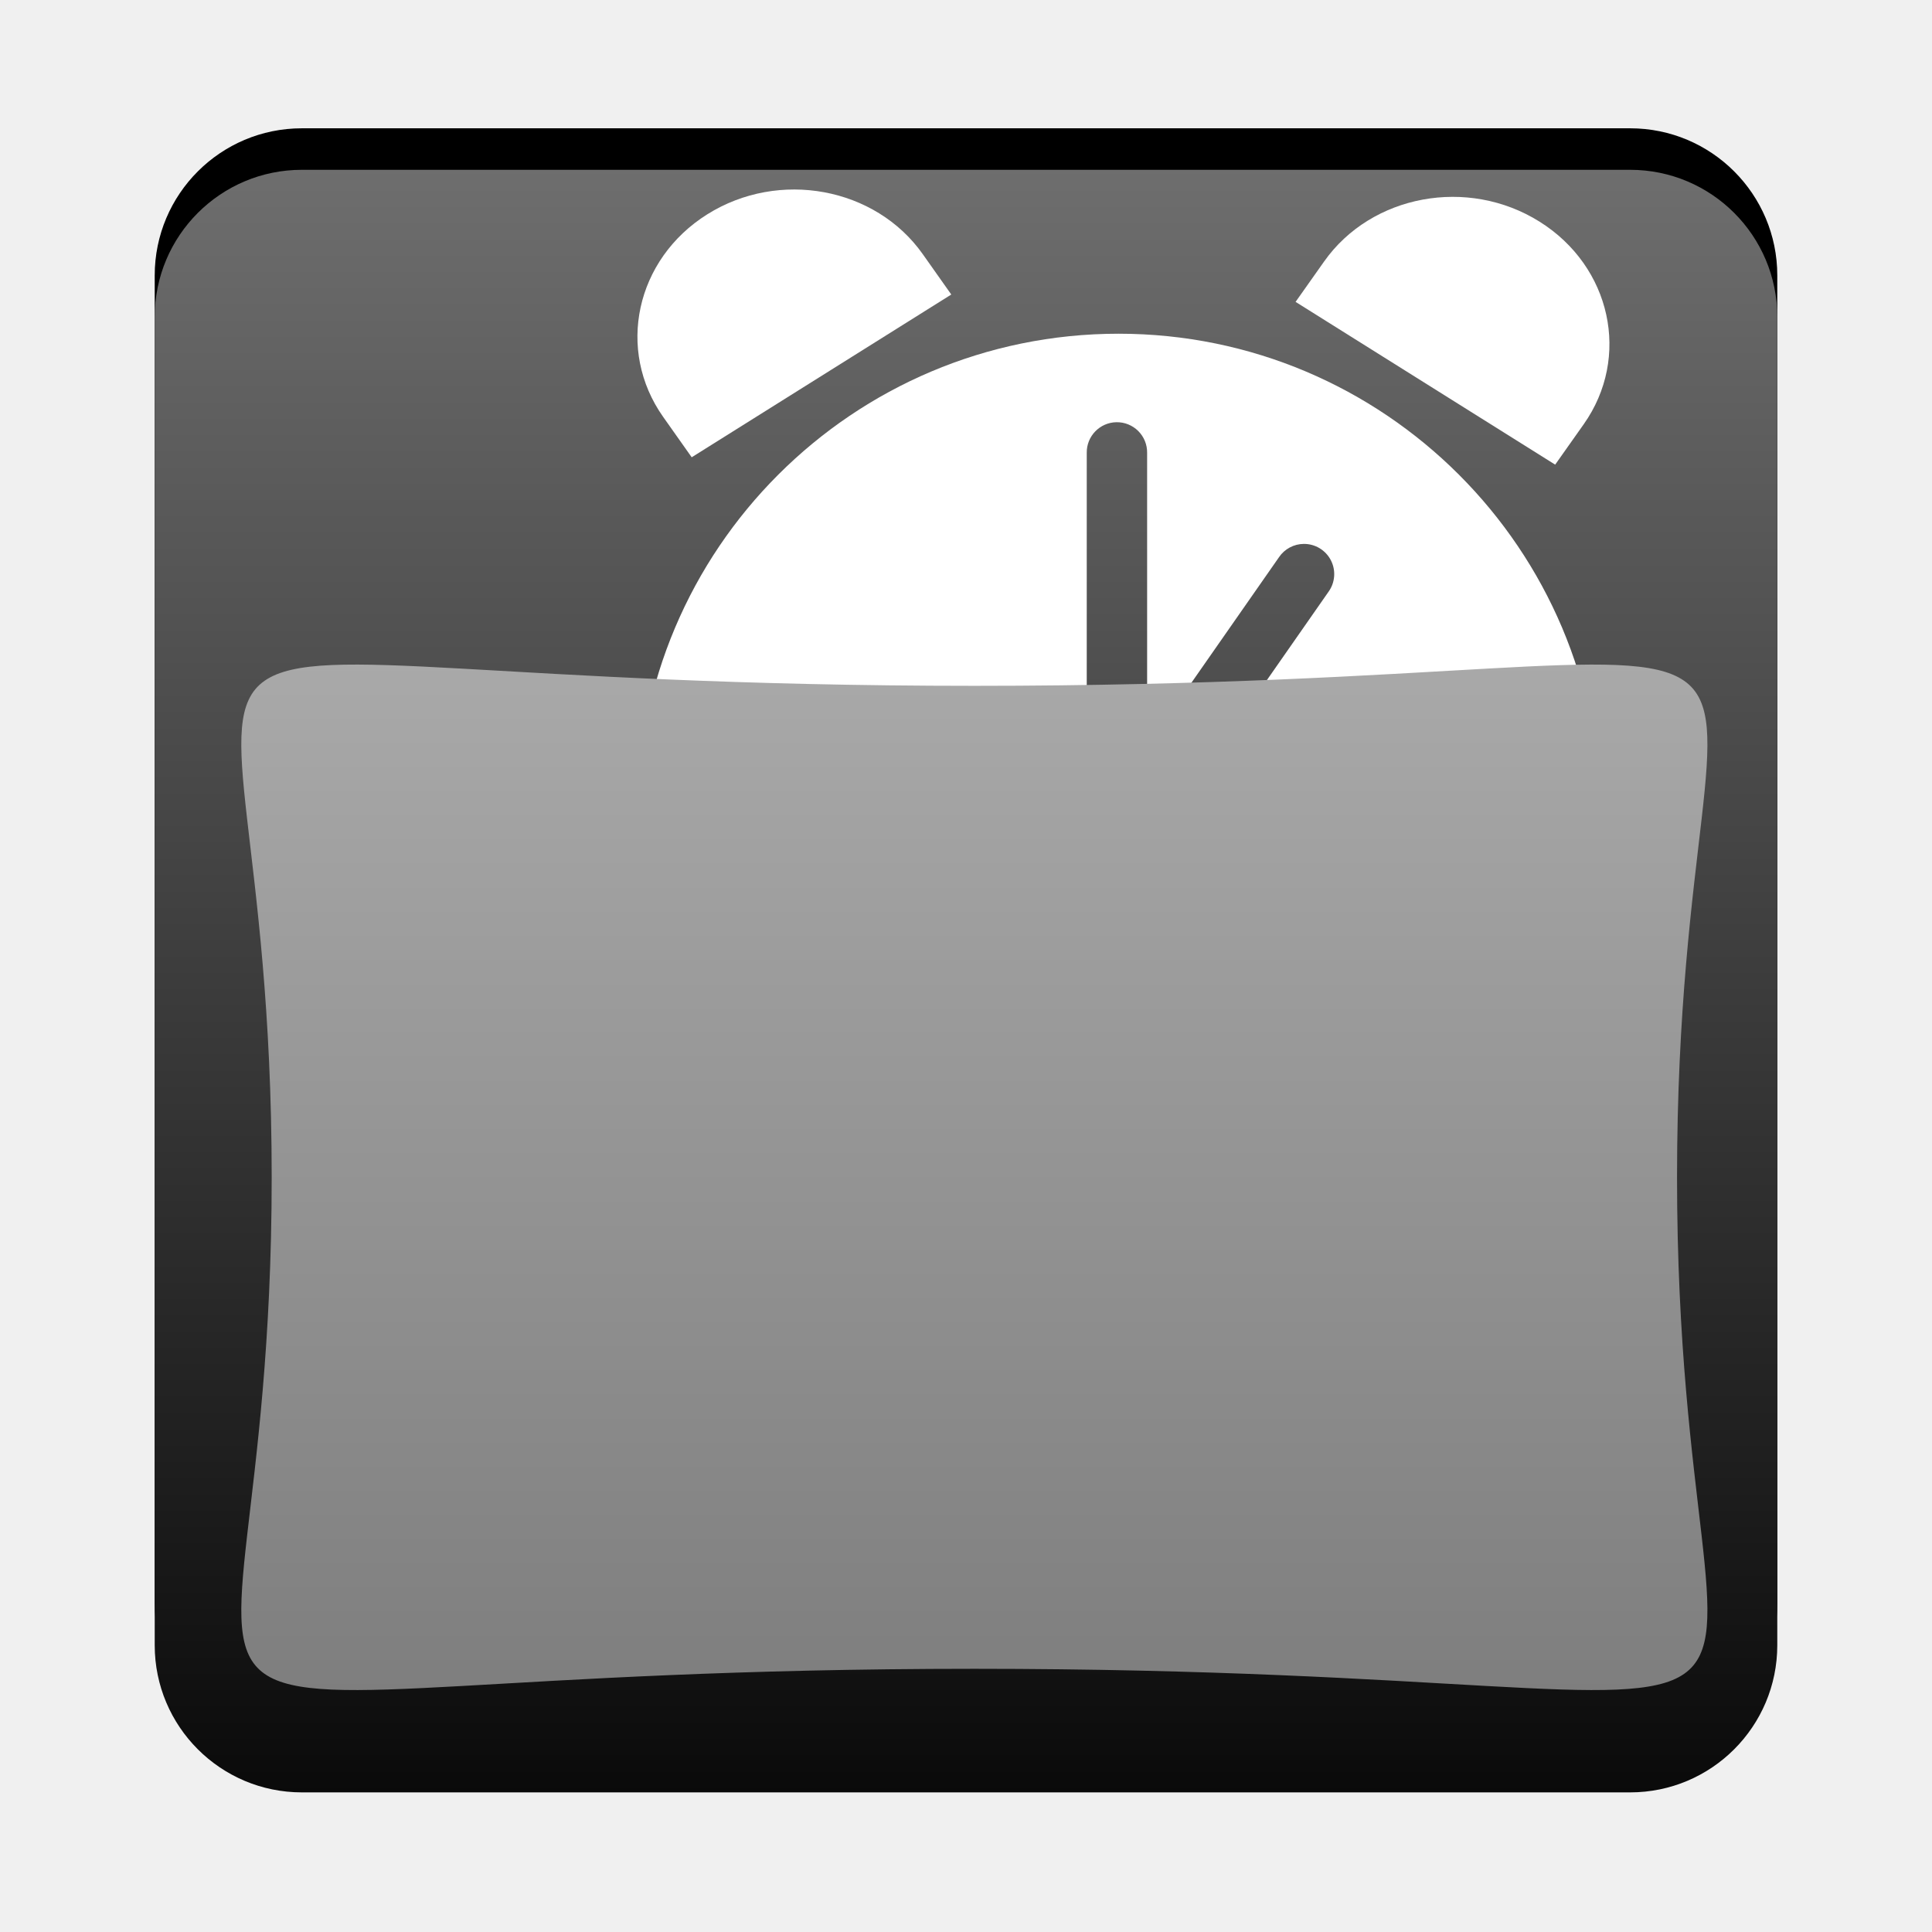
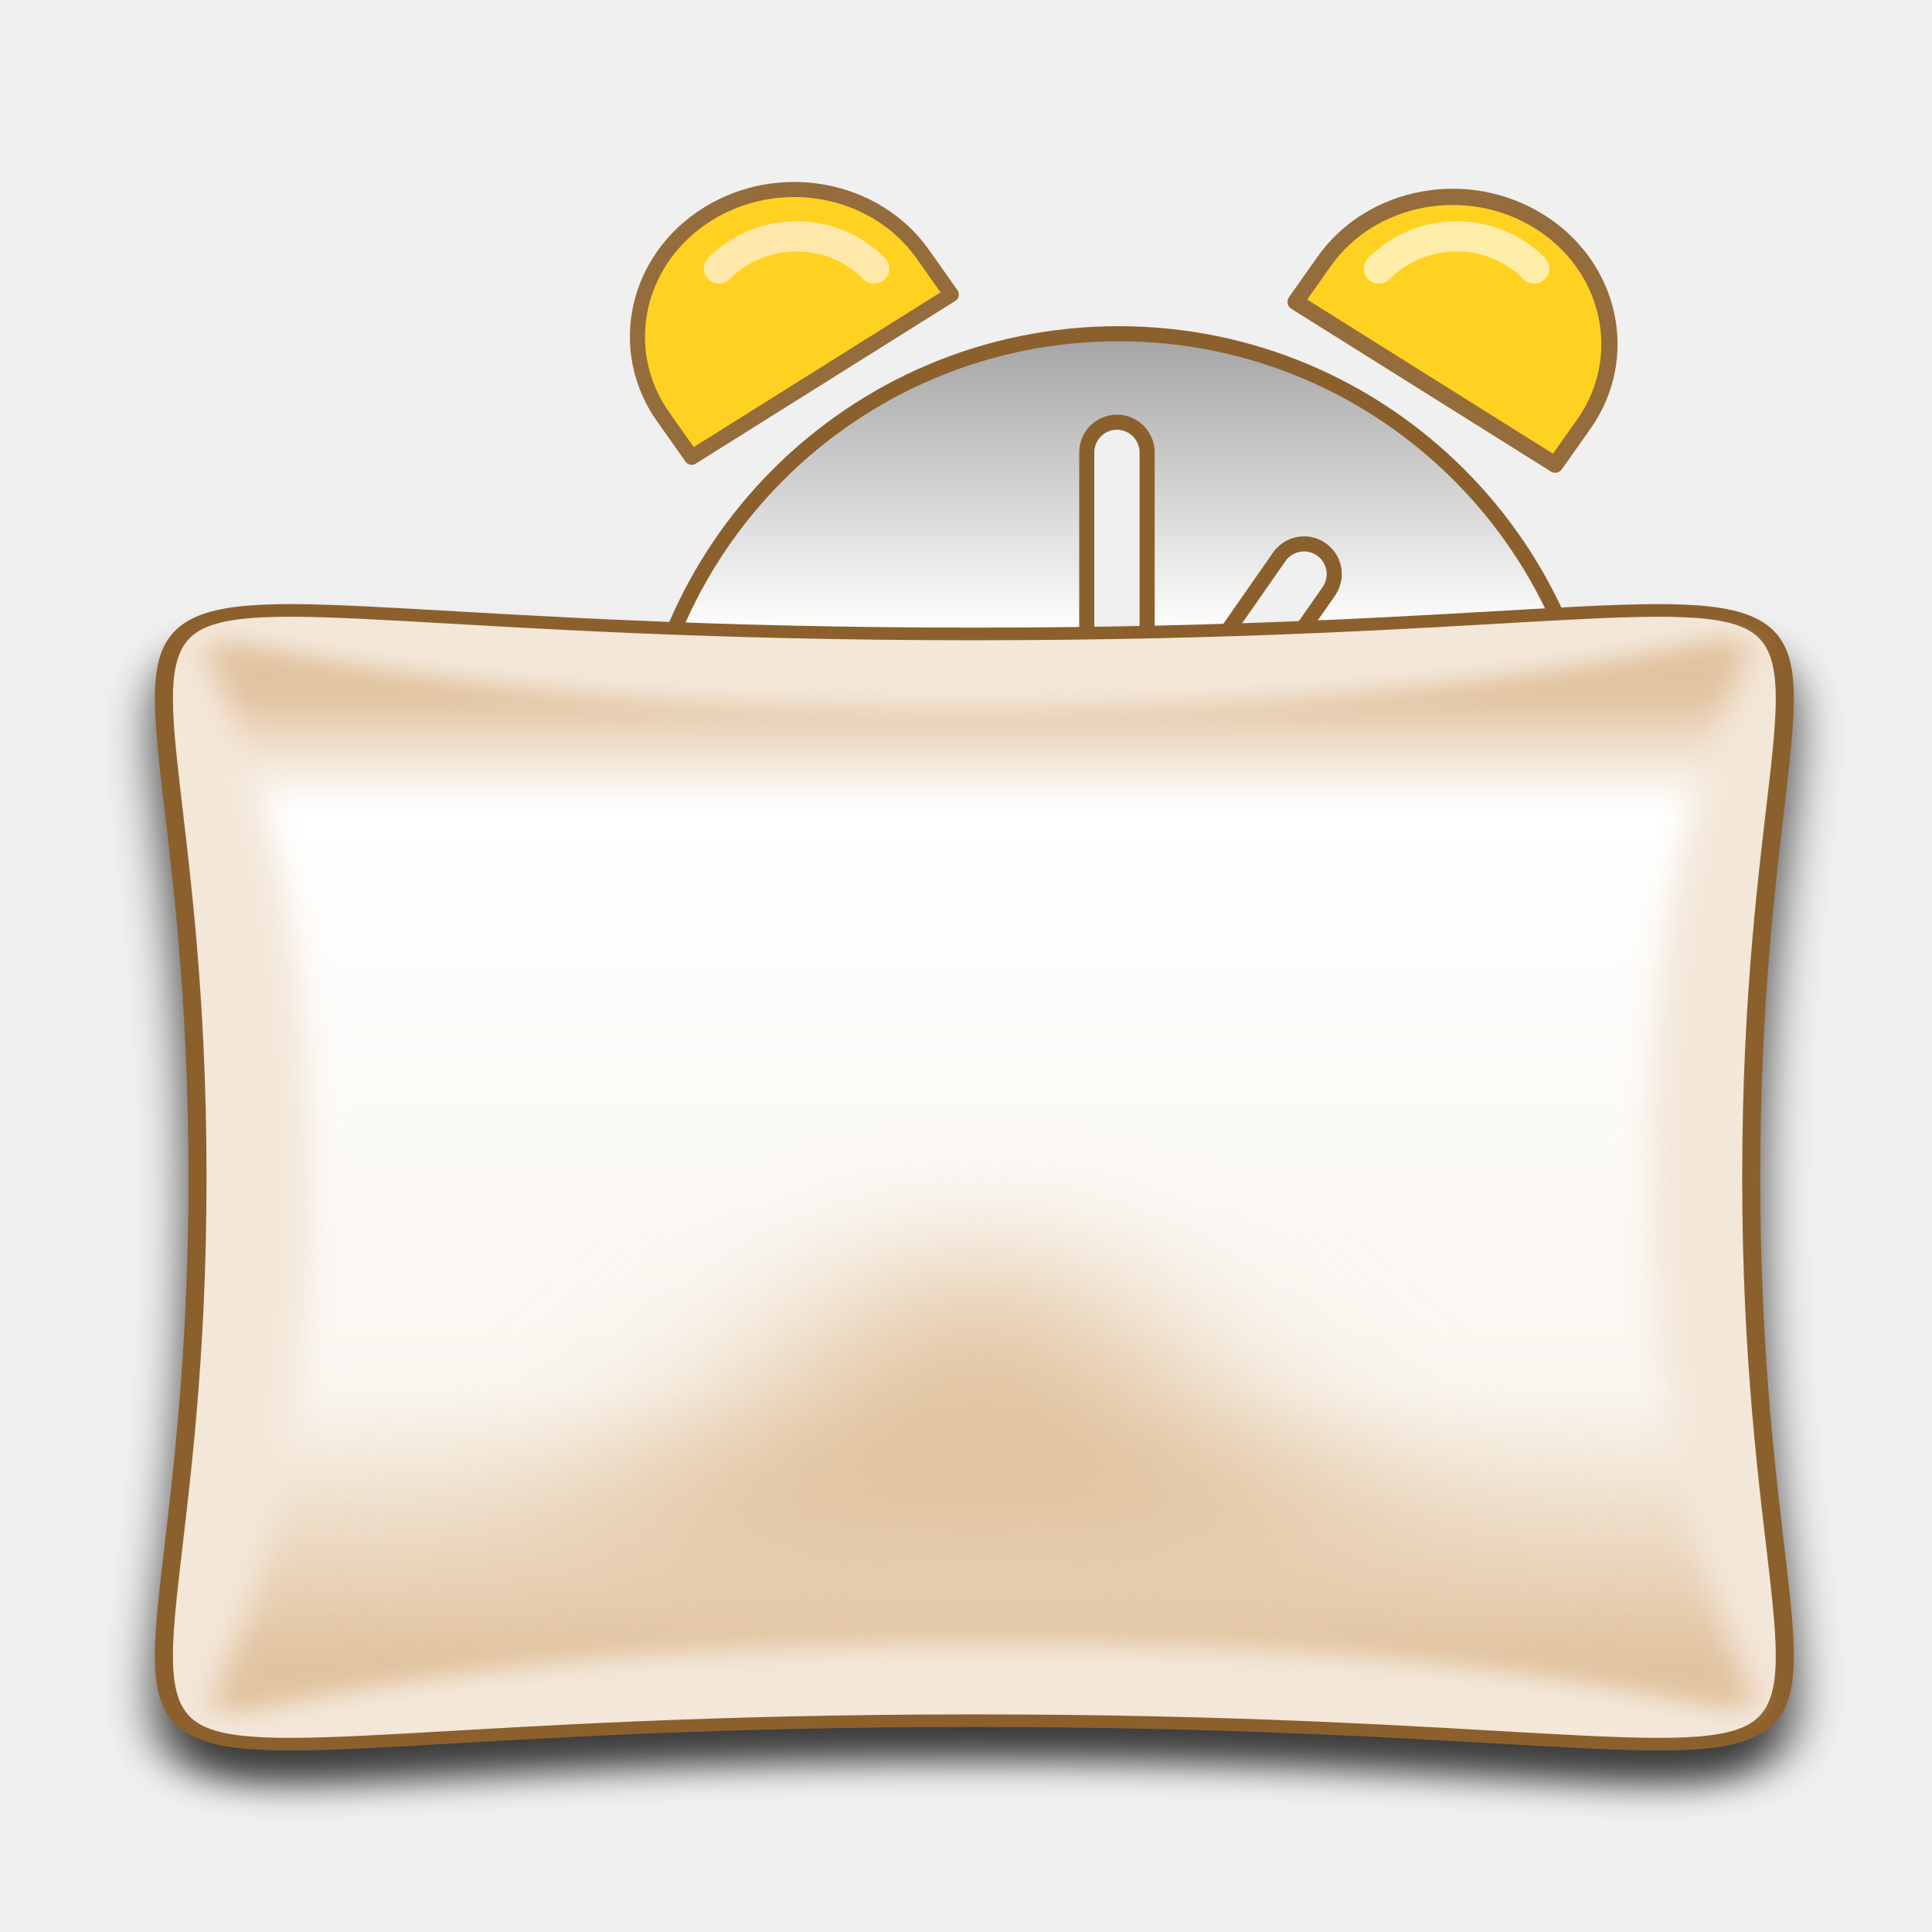
<svg xmlns="http://www.w3.org/2000/svg" xmlns:xlink="http://www.w3.org/1999/xlink" width="1024" height="1024" id="svg2" version="1.1" style="display:inline">
  <defs id="defs4">
+     <linearGradient id="linearGradient3772">
+       <stop style="stop-color:#a3a3a3;stop-opacity:1;" offset="0" id="stop3774" />
+       <stop style="stop-color:#ffffff;stop-opacity:1;" offset="1" id="stop3776" />
+     </linearGradient>
+     <linearGradient id="linearGradient3721">
+       <stop style="stop-color:#ffd221;stop-opacity:1;" offset="0" id="stop3723" />
+       <stop style="stop-color:#ffd221;stop-opacity:0;" offset="1" id="stop3725" />
+     </linearGradient>
+     <linearGradient id="linearGradient3713">
+       <stop style="stop-color:#ffd221;stop-opacity:1;" offset="0" id="stop3715" />
+       <stop style="stop-color:#ffffff;stop-opacity:1;" offset="1" id="stop3717" />
+     </linearGradient>
    <linearGradient id="linearGradient3708">
      <stop style="stop-color:#7e7e7e;stop-opacity:1;" offset="0" id="stop3710" />
      <stop style="stop-color:#a9a9a9;stop-opacity:1;" offset="1" id="stop3712" />
    </linearGradient>
    <linearGradient id="linearGradient3700">
      <stop style="stop-color:#0a0a0a;stop-opacity:1;" offset="0" id="stop3702" />
      <stop style="stop-color:#6e6e6e;stop-opacity:1;" offset="1" id="stop3704" />
    </linearGradient>
    <linearGradient id="linearGradient3656">
      <stop style="stop-color:#000000;stop-opacity:0;" offset="0" id="stop3659" />
      <stop style="stop-color:#000000;stop-opacity:1;" offset="1" id="stop3661" />
    </linearGradient>
    <linearGradient id="linearGradient3886">
      <stop style="stop-color:#919191;stop-opacity:1;" offset="0" id="stop3888" />
      <stop style="stop-color:#ffffff;stop-opacity:0;" offset="1" id="stop3890" />
    </linearGradient>
    <linearGradient id="linearGradient3623">
      <stop style="stop-color:#eaad66;stop-opacity:1;" offset="0" id="stop3625" />
      <stop style="stop-color:#ffffff;stop-opacity:1;" offset="1" id="stop3627" />
    </linearGradient>
    <linearGradient id="linearGradient3654">
      <stop style="stop-color:#e1c39f;stop-opacity:1;" offset="0" id="stop3656" />
      <stop id="stop3632" offset="0.282" style="stop-color:#faf6f0;stop-opacity:1;" />
      <stop style="stop-color:#ffffff;stop-opacity:1;" offset="0.882" id="stop3636" />
      <stop style="stop-color:#e1c39f;stop-opacity:1;" offset="1" id="stop3658" />
    </linearGradient>
    <linearGradient xlink:href="#linearGradient3654" id="linearGradient3660" x1="-258.806" y1="392.501" x2="-258.806" y2="120.397" gradientUnits="userSpaceOnUse" />
    <filter color-interpolation-filters="sRGB" id="filter3888-2" x="-0.32" width="1.64" y="-0.369" height="1.739">
      <feGaussianBlur stdDeviation="22.168" id="feGaussianBlur3890-7" />
    </filter>
    <filter id="filter3964">
      <feGaussianBlur stdDeviation="3.36" id="feGaussianBlur3966" />
    </filter>
    <filter id="filter3671">
      <feGaussianBlur stdDeviation="3.079" id="feGaussianBlur3673" />
    </filter>
    <linearGradient xlink:href="#linearGradient3700" id="linearGradient3706" x1="512" y1="944" x2="512" y2="80" gradientUnits="userSpaceOnUse" gradientTransform="translate(0,8)" />
    <linearGradient xlink:href="#linearGradient3708" id="linearGradient3714" x1="94.862" y1="447.545" x2="94.862" y2="224.455" gradientUnits="userSpaceOnUse" />
    <linearGradient xlink:href="#linearGradient3700-8" id="linearGradient3706-0" x1="512" y1="944" x2="512" y2="80" gradientUnits="userSpaceOnUse" />
    <linearGradient id="linearGradient3700-8">
      <stop style="stop-color:#0a0a0a;stop-opacity:1;" offset="0" id="stop3702-2" />
      <stop style="stop-color:#6e6e6e;stop-opacity:1;" offset="1" id="stop3704-8" />
    </linearGradient>
+     <linearGradient xlink:href="#linearGradient3772" id="linearGradient3778" x1="592" y1="176" x2="592" y2="336" gradientUnits="userSpaceOnUse" />
  </defs>
  <g id="layer2" style="display:none">
    <rect style="color:#000000;fill:none;stroke:#ff0000;stroke-width:2;stroke-miterlimit:4;stroke-opacity:1;stroke-dasharray:none;marker:none;visibility:visible;display:inline;overflow:visible;enable-background:accumulate" id="rect2831" width="1024" height="1024" x="0" y="0" />
    <rect style="color:#000000;fill:none;stroke:#0012ff;stroke-width:2;stroke-linecap:round;stroke-linejoin:round;stroke-miterlimit:4;stroke-opacity:1;stroke-dasharray:none;stroke-dashoffset:10;marker:none;visibility:visible;display:inline;overflow:visible;enable-background:accumulate" id="rect3607" width="854" height="854" x="86" y="84" />
    <rect style="color:#000000;fill:none;stroke:#ff8900;stroke-width:2;stroke-linecap:round;stroke-linejoin:round;stroke-miterlimit:4;stroke-opacity:1;stroke-dasharray:none;stroke-dashoffset:10;marker:none;visibility:visible;display:inline;overflow:visible;enable-background:accumulate" id="rect3613" width="796" height="796" x="115" y="113" />
  </g>
-   <g id="layer4" style="display:none">
+   <g id="layer4" style="display:inline">
    <path style="opacity:0.75;color:#000000;fill:#000000;fill-opacity:1;fill-rule:nonzero;stroke:#000000;stroke-width:2.455;stroke-linecap:round;stroke-linejoin:round;stroke-miterlimit:4;stroke-opacity:1;stroke-dasharray:none;stroke-dashoffset:10;marker:none;visibility:visible;display:inline;overflow:visible;filter:url(#filter3964);enable-background:accumulate" id="path3646-5" d="M -9.674,336 C -9.674,192.232 -47.768,230.326 96,230.326 c 143.768,-1e-5 105.674,-38.093 105.674,105.674 1e-5,143.768 38.093,105.674 -105.674,105.674 -143.768,1e-5 -105.674,38.093 -105.674,-105.674 z" transform="matrix(3.89641,0,0,2.725352,142.3776,-273.7182)" />
  </g>
  <g id="layer3" style="display:none">
    <g id="g3998" transform="translate(80.8765,-79.1235)">
-       <path transform="translate(16,71.1235)" d="M 751.124,440 C 751.124,580.901 636.901,695.124 496,695.124 355.099,695.124 240.876,580.901 240.876,440 240.876,299.099 355.099,184.876 496,184.876 c 140.901,0 255.124,114.223 255.124,255.124 z" id="path3671" style="color:#000000;fill:#ffd800;fill-opacity:1;fill-rule:nonzero;stroke:none;stroke-width:2;marker:none;visibility:visible;display:inline;overflow:visible;enable-background:accumulate" />
+       <path transform="translate(16,71.1235)" d="m 751.124,440 a 255.124,255.124 0 1 1 -510.247,0 255.124,255.124 0 1 1 510.247,0 z" id="path3671" style="color:#000000;fill:#ffd800;fill-opacity:1;fill-rule:nonzero;stroke:none;stroke-width:2;marker:none;visibility:visible;display:inline;overflow:visible;enable-background:accumulate" />
      <g id="g3984">
        <path style="color:#000000;fill:none;stroke:#ffd800;stroke-width:32;stroke-linecap:round;stroke-linejoin:miter;stroke-miterlimit:4;stroke-opacity:1;stroke-dasharray:none;stroke-dashoffset:0;marker:none;visibility:visible;display:inline;overflow:visible;enable-background:accumulate" d="m 512,112 0,80" id="path3673" />
        <path style="color:#000000;fill:none;stroke:#ffd800;stroke-width:32;stroke-linecap:round;stroke-linejoin:miter;stroke-miterlimit:4;stroke-opacity:1;stroke-dasharray:none;stroke-dashoffset:0;marker:none;visibility:visible;display:inline;overflow:visible;enable-background:accumulate" d="m 858.41,312 -71.57,42.189" id="path3673-4-5" />
        <path style="color:#000000;fill:none;stroke:#ffd800;stroke-width:32;stroke-linecap:round;stroke-linejoin:miter;stroke-miterlimit:4;stroke-opacity:1;stroke-dasharray:none;stroke-dashoffset:0;marker:none;visibility:visible;display:inline;overflow:visible;enable-background:accumulate" d="m 712,165.59 -40.416,69.797" id="path3673-4-8-7" />
        <path style="color:#000000;fill:none;stroke:#ffd800;stroke-width:32;stroke-linecap:round;stroke-linejoin:miter;stroke-miterlimit:4;stroke-opacity:1;stroke-dasharray:none;stroke-dashoffset:0;marker:none;visibility:visible;display:inline;overflow:visible;enable-background:accumulate" d="m 912,512 -80,0" id="path3673-4" />
        <path style="color:#000000;fill:none;stroke:#ffd800;stroke-width:32;stroke-linecap:round;stroke-linejoin:miter;stroke-miterlimit:4;stroke-opacity:1;stroke-dasharray:none;stroke-dashoffset:0;marker:none;visibility:visible;display:inline;overflow:visible;enable-background:accumulate" d="M 712,858.41 669.811,786.84" id="path3673-4-5-8" />
        <path style="color:#000000;fill:none;stroke:#ffd800;stroke-width:32;stroke-linecap:round;stroke-linejoin:miter;stroke-miterlimit:4;stroke-opacity:1;stroke-dasharray:none;stroke-dashoffset:0;marker:none;visibility:visible;display:inline;overflow:visible;enable-background:accumulate" d="M 858.41,712 788.613,671.584" id="path3673-4-8-7-7" />
        <path style="color:#000000;fill:none;stroke:#ffd800;stroke-width:32;stroke-linecap:round;stroke-linejoin:miter;stroke-miterlimit:4;stroke-opacity:1;stroke-dasharray:none;stroke-dashoffset:0;marker:none;visibility:visible;display:inline;overflow:visible;enable-background:accumulate" d="m 512,912 0,-80" id="path3673-3" />
        <path style="color:#000000;fill:none;stroke:#ffd800;stroke-width:32;stroke-linecap:round;stroke-linejoin:miter;stroke-miterlimit:4;stroke-opacity:1;stroke-dasharray:none;stroke-dashoffset:0;marker:none;visibility:visible;display:inline;overflow:visible;enable-background:accumulate" d="m 165.59,712 71.57,-42.189" id="path3673-4-5-1" />
        <path style="color:#000000;fill:none;stroke:#ffd800;stroke-width:32;stroke-linecap:round;stroke-linejoin:miter;stroke-miterlimit:4;stroke-opacity:1;stroke-dasharray:none;stroke-dashoffset:0;marker:none;visibility:visible;display:inline;overflow:visible;enable-background:accumulate" d="m 312,858.41 40.416,-69.797" id="path3673-4-8-7-0" />
        <path style="color:#000000;fill:none;stroke:#ffd800;stroke-width:32;stroke-linecap:round;stroke-linejoin:miter;stroke-miterlimit:4;stroke-opacity:1;stroke-dasharray:none;stroke-dashoffset:0;marker:none;visibility:visible;display:inline;overflow:visible;enable-background:accumulate" d="m 112,512 80,0" id="path3673-4-0" />
        <path style="color:#000000;fill:none;stroke:#ffd800;stroke-width:32;stroke-linecap:round;stroke-linejoin:miter;stroke-miterlimit:4;stroke-opacity:1;stroke-dasharray:none;stroke-dashoffset:0;marker:none;visibility:visible;display:inline;overflow:visible;enable-background:accumulate" d="m 312,165.59 42.189,71.57" id="path3673-4-5-8-1" />
        <path style="color:#000000;fill:none;stroke:#ffd800;stroke-width:32;stroke-linecap:round;stroke-linejoin:miter;stroke-miterlimit:4;stroke-opacity:1;stroke-dasharray:none;stroke-dashoffset:0;marker:none;visibility:visible;display:inline;overflow:visible;enable-background:accumulate" d="m 165.59,312 69.797,40.416" id="path3673-4-8-7-7-5" />
      </g>
    </g>
  </g>
  <g id="layer5" style="display:none">
    <g id="g3868" transform="translate(80.8765,-79.1235)" style="fill:#909090;fill-opacity:1;stroke:none;display:inline" />
    <g id="g3831" style="fill:#ffffff;fill-opacity:0.102">
      <path id="path3653-6" style="font-size:medium;font-style:normal;font-variant:normal;font-weight:normal;font-stretch:normal;text-indent:0;text-align:start;text-decoration:none;line-height:normal;letter-spacing:normal;word-spacing:normal;text-transform:none;direction:ltr;block-progression:tb;writing-mode:lr-tb;text-anchor:start;color:#000000;fill:#909090;fill-opacity:1;fill-rule:nonzero;stroke:none;stroke-width:32;marker:none;visibility:visible;display:inline;overflow:visible;enable-background:accumulate;font-family:Bitstream Vera Sans;-inkscape-font-specification:Bitstream Vera Sans" d="m 691.062,288.281 a 16.002,16.002 0 0 0 -13.156,7.031 L 568.062,452.781 a 16.003,16.003 0 1 0 26.25,18.312 L 704.156,313.625 A 16.002,16.002 0 0 0 691.062,288.281 z m -99.312,-64.5 A 16.002,16.002 0 0 0 576,240 l 0,192 a 16.002,16.002 0 1 0 32,0 l 0,-192 A 16.002,16.002 0 0 0 591.75,223.781 z M 848,432 C 848,572.901 733.777,687.124 592.876,687.124 451.976,687.124 337.753,572.901 337.753,432 337.753,291.099 451.976,176.876 592.876,176.876 733.777,176.876 848,291.099 848,432 z" />
    </g>
    <path style="color:#000000;fill:#909090;fill-opacity:1;fill-rule:nonzero;stroke:none;marker:none;visibility:visible;display:inline;overflow:visible;enable-background:accumulate" d="m 374.889,113.583 c -37.994,23.822 -48.472,71.894 -23.404,107.372 l 15.13,21.413 137.588,-86.267 -15.13,-21.413 C 464.005,99.211 412.883,89.761 374.889,113.583 z" id="path3677" />
    <path style="color:#000000;fill:#909090;fill-opacity:1;fill-rule:nonzero;stroke:none;marker:none;visibility:visible;display:inline;overflow:visible;enable-background:accumulate" d="m 816,117.482 c 37.994,23.822 48.472,71.894 23.404,107.372 L 824.273,246.267 686.685,160 701.815,138.587 C 726.884,103.109 778.006,93.66 816,117.482 z" id="path3677-8" />
    <path style="color:#000000;fill:#909090;fill-opacity:1;fill-rule:nonzero;stroke:none;stroke-width:2.455;marker:none;visibility:visible;display:inline;overflow:visible;enable-background:accumulate" id="path3646-4" d="M -9.674,336 C -9.674,192.232 -47.768,230.326 96,230.326 c 143.768,-1e-5 105.674,-38.093 105.674,105.674 1e-5,143.768 38.093,105.674 -105.674,105.674 -143.768,1e-5 -105.674,38.093 -105.674,-105.674 z" transform="matrix(3.89641,0,0,2.725352,142.3776,-291.7182)" />
  </g>
-   <g id="layer7" style="display:inline">
+   <g id="layer7" style="display:none">
    <g id="g3868-7" transform="translate(80.8765,-79.1235)" style="fill:#909090;fill-opacity:1;stroke:none;display:inline" />
    <rect style="color:#000000;fill:#000000;fill-opacity:1;fill-rule:nonzero;stroke:none;stroke-width:32;marker:none;visibility:visible;display:inline;overflow:visible;enable-background:accumulate" id="rect2924-4" width="860" height="860" x="82" y="68" rx="78" ry="78" />
    <rect style="color:#000000;fill:url(#linearGradient3706);fill-opacity:1;fill-rule:nonzero;stroke:none;stroke-width:32;marker:none;visibility:visible;display:inline;overflow:visible;enable-background:accumulate" id="rect2924" width="860" height="860" x="82" y="90" rx="78" ry="78" />
    <g id="g3831-2" style="fill:#ffffff;fill-opacity:1;display:inline">
      <path id="path3653-6-0" style="font-size:medium;font-style:normal;font-variant:normal;font-weight:normal;font-stretch:normal;text-indent:0;text-align:start;text-decoration:none;line-height:normal;letter-spacing:normal;word-spacing:normal;text-transform:none;direction:ltr;block-progression:tb;writing-mode:lr-tb;text-anchor:start;color:#000000;fill:#ffffff;fill-opacity:1;fill-rule:nonzero;stroke:none;stroke-width:32;marker:none;visibility:visible;display:inline;overflow:visible;enable-background:accumulate;font-family:Bitstream Vera Sans;-inkscape-font-specification:Bitstream Vera Sans" d="m 691.062,288.281 a 16.002,16.002 0 0 0 -13.156,7.031 L 568.062,452.781 a 16.003,16.003 0 1 0 26.25,18.312 L 704.156,313.625 A 16.002,16.002 0 0 0 691.062,288.281 z m -99.312,-64.5 A 16.002,16.002 0 0 0 576,240 l 0,192 a 16.002,16.002 0 1 0 32,0 l 0,-192 A 16.002,16.002 0 0 0 591.75,223.781 z M 848,432 C 848,572.901 733.777,687.124 592.876,687.124 451.976,687.124 337.753,572.901 337.753,432 337.753,291.099 451.976,176.876 592.876,176.876 733.777,176.876 848,291.099 848,432 z" />
    </g>
    <path style="color:#000000;fill:#ffffff;fill-opacity:1;fill-rule:nonzero;stroke:none;marker:none;visibility:visible;display:inline;overflow:visible;enable-background:accumulate" d="m 374.889,113.583 c -37.994,23.822 -48.472,71.894 -23.404,107.372 l 15.13,21.413 137.588,-86.267 -15.13,-21.413 C 464.005,99.211 412.883,89.761 374.889,113.583 z" id="path3677-0" />
    <path style="color:#000000;fill:#ffffff;fill-opacity:1;fill-rule:nonzero;stroke:none;marker:none;visibility:visible;display:inline;overflow:visible;enable-background:accumulate" d="m 816,117.482 c 37.994,23.822 48.472,71.894 23.404,107.372 L 824.273,246.267 686.685,160 701.815,138.587 C 726.884,103.109 778.006,93.66 816,117.482 z" id="path3677-8-4" />
    <path style="color:#000000;fill:url(#linearGradient3714);fill-opacity:1;fill-rule:nonzero;stroke:none;stroke-width:2.455;marker:none;visibility:visible;display:inline;overflow:visible;enable-background:accumulate" id="path3646-4-4" d="M -9.674,336 C -9.674,192.232 -47.768,230.326 96,230.326 c 143.768,-1e-5 105.674,-38.093 105.674,105.674 1e-5,143.768 38.093,105.674 -105.674,105.674 -143.768,1e-5 -105.674,38.093 -105.674,-105.674 z" transform="matrix(3.524343,0,0,2.465109,178.096,-204.2765)" />
  </g>
-   <g id="layer1" transform="translate(0,-28.36218)" style="display:none">
+   <g id="layer8" style="display:inline">
+     <g id="g3831-3" style="fill:url(#linearGradient3778);fill-opacity:1;display:inline;stroke:#8c602c;stroke-opacity:1;stroke-width:8;stroke-miterlimit:4;stroke-dasharray:none">
+       <path id="path3653-6-7" style="font-size:medium;font-style:normal;font-variant:normal;font-weight:normal;font-stretch:normal;text-indent:0;text-align:start;text-decoration:none;line-height:normal;letter-spacing:normal;word-spacing:normal;text-transform:none;direction:ltr;block-progression:tb;writing-mode:lr-tb;text-anchor:start;color:#000000;fill:url(#linearGradient3778);fill-opacity:1;fill-rule:nonzero;stroke:#8c602c;stroke-width:8;marker:none;visibility:visible;display:inline;overflow:visible;enable-background:accumulate;font-family:Bitstream Vera Sans;-inkscape-font-specification:Bitstream Vera Sans;stroke-opacity:1;stroke-miterlimit:4;stroke-dasharray:none" d="m 691.062,288.281 a 16.002,16.002 0 0 0 -13.156,7.031 L 568.062,452.781 a 16.003,16.003 0 1 0 26.25,18.312 L 704.156,313.625 A 16.002,16.002 0 0 0 691.062,288.281 z m -99.312,-64.5 A 16.002,16.002 0 0 0 576,240 l 0,192 a 16.002,16.002 0 1 0 32,0 l 0,-192 A 16.002,16.002 0 0 0 591.75,223.781 z M 848,432 C 848,572.901 733.777,687.124 592.876,687.124 451.976,687.124 337.753,572.901 337.753,432 337.753,291.099 451.976,176.876 592.876,176.876 733.777,176.876 848,291.099 848,432 z" />
+     </g>
+     <path style="color:#000000;fill:#ffd221;fill-opacity:1;fill-rule:nonzero;stroke:#956c3b;marker:none;visibility:visible;display:inline;overflow:visible;enable-background:accumulate;stroke-opacity:1;stroke-width:8;stroke-miterlimit:4;stroke-dasharray:none;stroke-linecap:round;stroke-linejoin:round" d="m 374.889,113.583 c -37.994,23.822 -48.472,71.894 -23.404,107.372 l 15.13,21.413 137.588,-86.267 -15.13,-21.413 C 464.005,99.211 412.883,89.761 374.889,113.583 z" id="path3677-3" />
+     <path style="color:#000000;fill:#ffd221;fill-opacity:1;fill-rule:nonzero;stroke:#956c3b;marker:none;visibility:visible;display:inline;overflow:visible;enable-background:accumulate;stroke-opacity:1;stroke-linecap:round;stroke-linejoin:round;stroke-width:8.6;stroke-miterlimit:4;stroke-dasharray:none" d="m 816,117.482 c 37.994,23.822 48.472,71.894 23.404,107.372 L 824.273,246.267 686.685,160 701.815,138.587 C 726.884,103.109 778.006,93.66 816,117.482 z" id="path3677-8-9" />
+     <path style="color:#000000;fill:#000000;fill-opacity:0;fill-rule:nonzero;stroke:#ffe8a9;stroke-width:16;stroke-linecap:round;stroke-linejoin:round;stroke-miterlimit:4;stroke-opacity:1;stroke-dasharray:none;marker:none;visibility:visible;display:inline;overflow:visible;enable-background:accumulate" id="path3731" d="m 381.049,142.31 a 58.213,58.213 0 0 1 82.325,-1e-5" />
+     <path transform="translate(349.7971,3.6657715e-6)" style="color:#000000;fill:#000000;fill-opacity:0;fill-rule:nonzero;stroke:#ffeea9;stroke-width:16;stroke-linecap:round;stroke-linejoin:round;stroke-miterlimit:4;stroke-opacity:1;stroke-dasharray:none;marker:none;visibility:visible;display:inline;overflow:visible;enable-background:accumulate" id="path3731-4" d="m 381.049,142.31 a 58.213,58.213 0 0 1 82.325,-1e-5" />
+   </g>
+   <g id="layer1" transform="translate(0,-28.36218)" style="display:inline">
    <path style="color:#000000;fill:#f3e7d9;fill-opacity:1;fill-rule:nonzero;stroke:#8c602c;stroke-width:2.455;stroke-linecap:round;stroke-linejoin:round;stroke-miterlimit:4;stroke-opacity:1;stroke-dasharray:none;stroke-dashoffset:10;marker:none;visibility:visible;display:inline;overflow:visible;enable-background:accumulate" id="path3646" d="M -9.674,336 C -9.674,192.232 -47.768,230.326 96,230.326 c 143.768,-1e-5 105.674,-38.093 105.674,105.674 1e-5,143.768 38.093,105.674 -105.674,105.674 -143.768,1e-5 -105.674,38.093 -105.674,-105.674 z" transform="matrix(3.89641,0,0,2.725352,142.3776,-263.356)" />
    <path style="color:#000000;fill:url(#linearGradient3660);fill-opacity:1;fill-rule:nonzero;stroke:none;stroke-width:0.918;marker:none;visibility:visible;display:inline;overflow:visible;filter:url(#filter3671);enable-background:accumulate" id="path3652" d="m -124.383,255.551 c 0.768,225.431 94.263,131.298 -131.169,132.066 -225.431,0.768 -131.298,94.263 -132.066,-131.169 -0.768,-225.431 -94.263,-131.298 131.169,-132.066 225.431,-0.768 131.298,-94.263 132.066,131.169 z" transform="matrix(2.69947,0,0,1.881633,1210.639,169.8192)" />
  </g>
-   <g id="layer6" style="display:none">
+   <g id="layer6" style="display:inline">
    <path style="color:#000000;fill:#e1c39f;fill-opacity:1;fill-rule:nonzero;stroke:none;stroke-width:8;marker:none;visibility:visible;display:inline;overflow:visible;filter:url(#filter3888-2);enable-background:accumulate" id="path3880-5" d="M 384,464 467.138,608 300.862,608 384,464 z" transform="matrix(2.799964,0,0,1.333333,-555.9707,21.33332)" />
  </g>
</svg>
